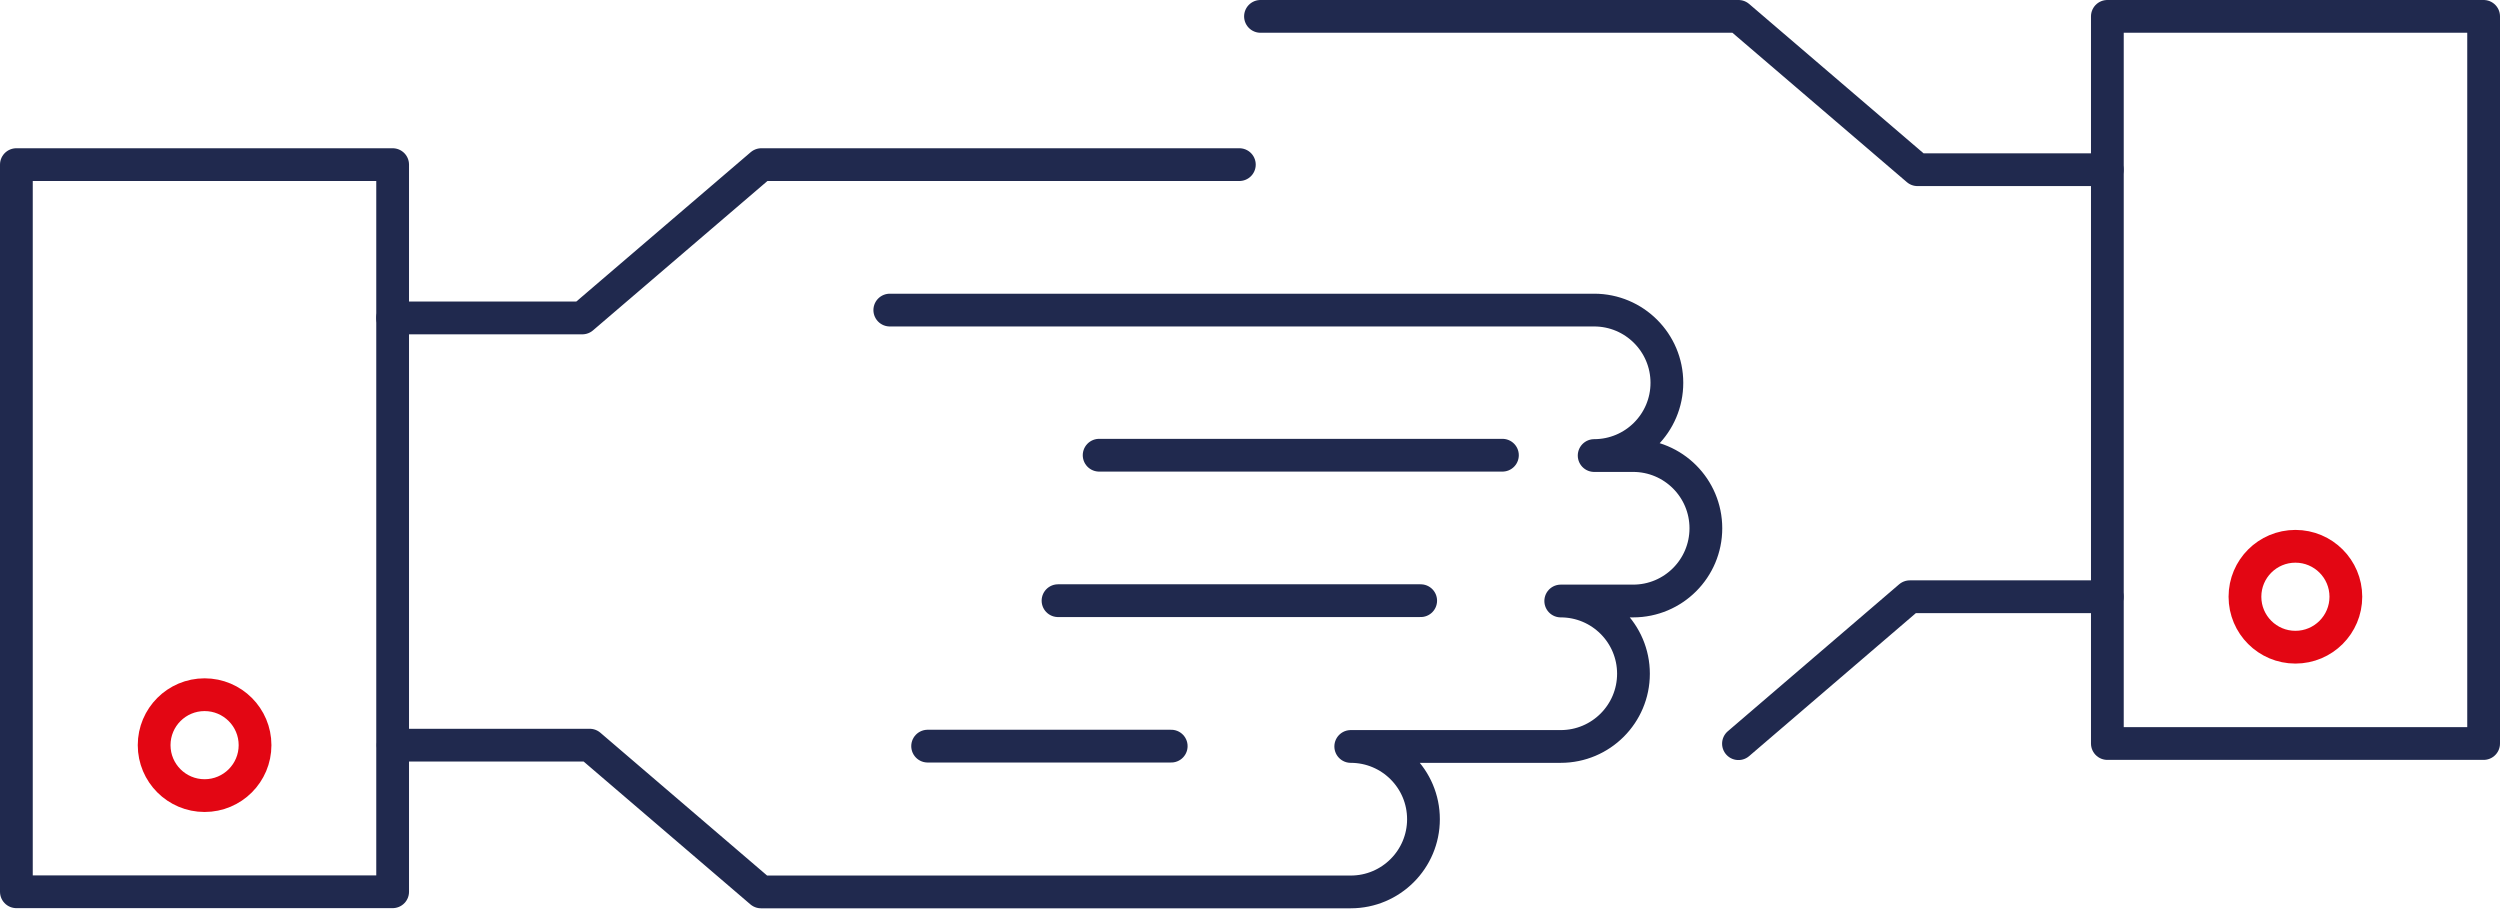
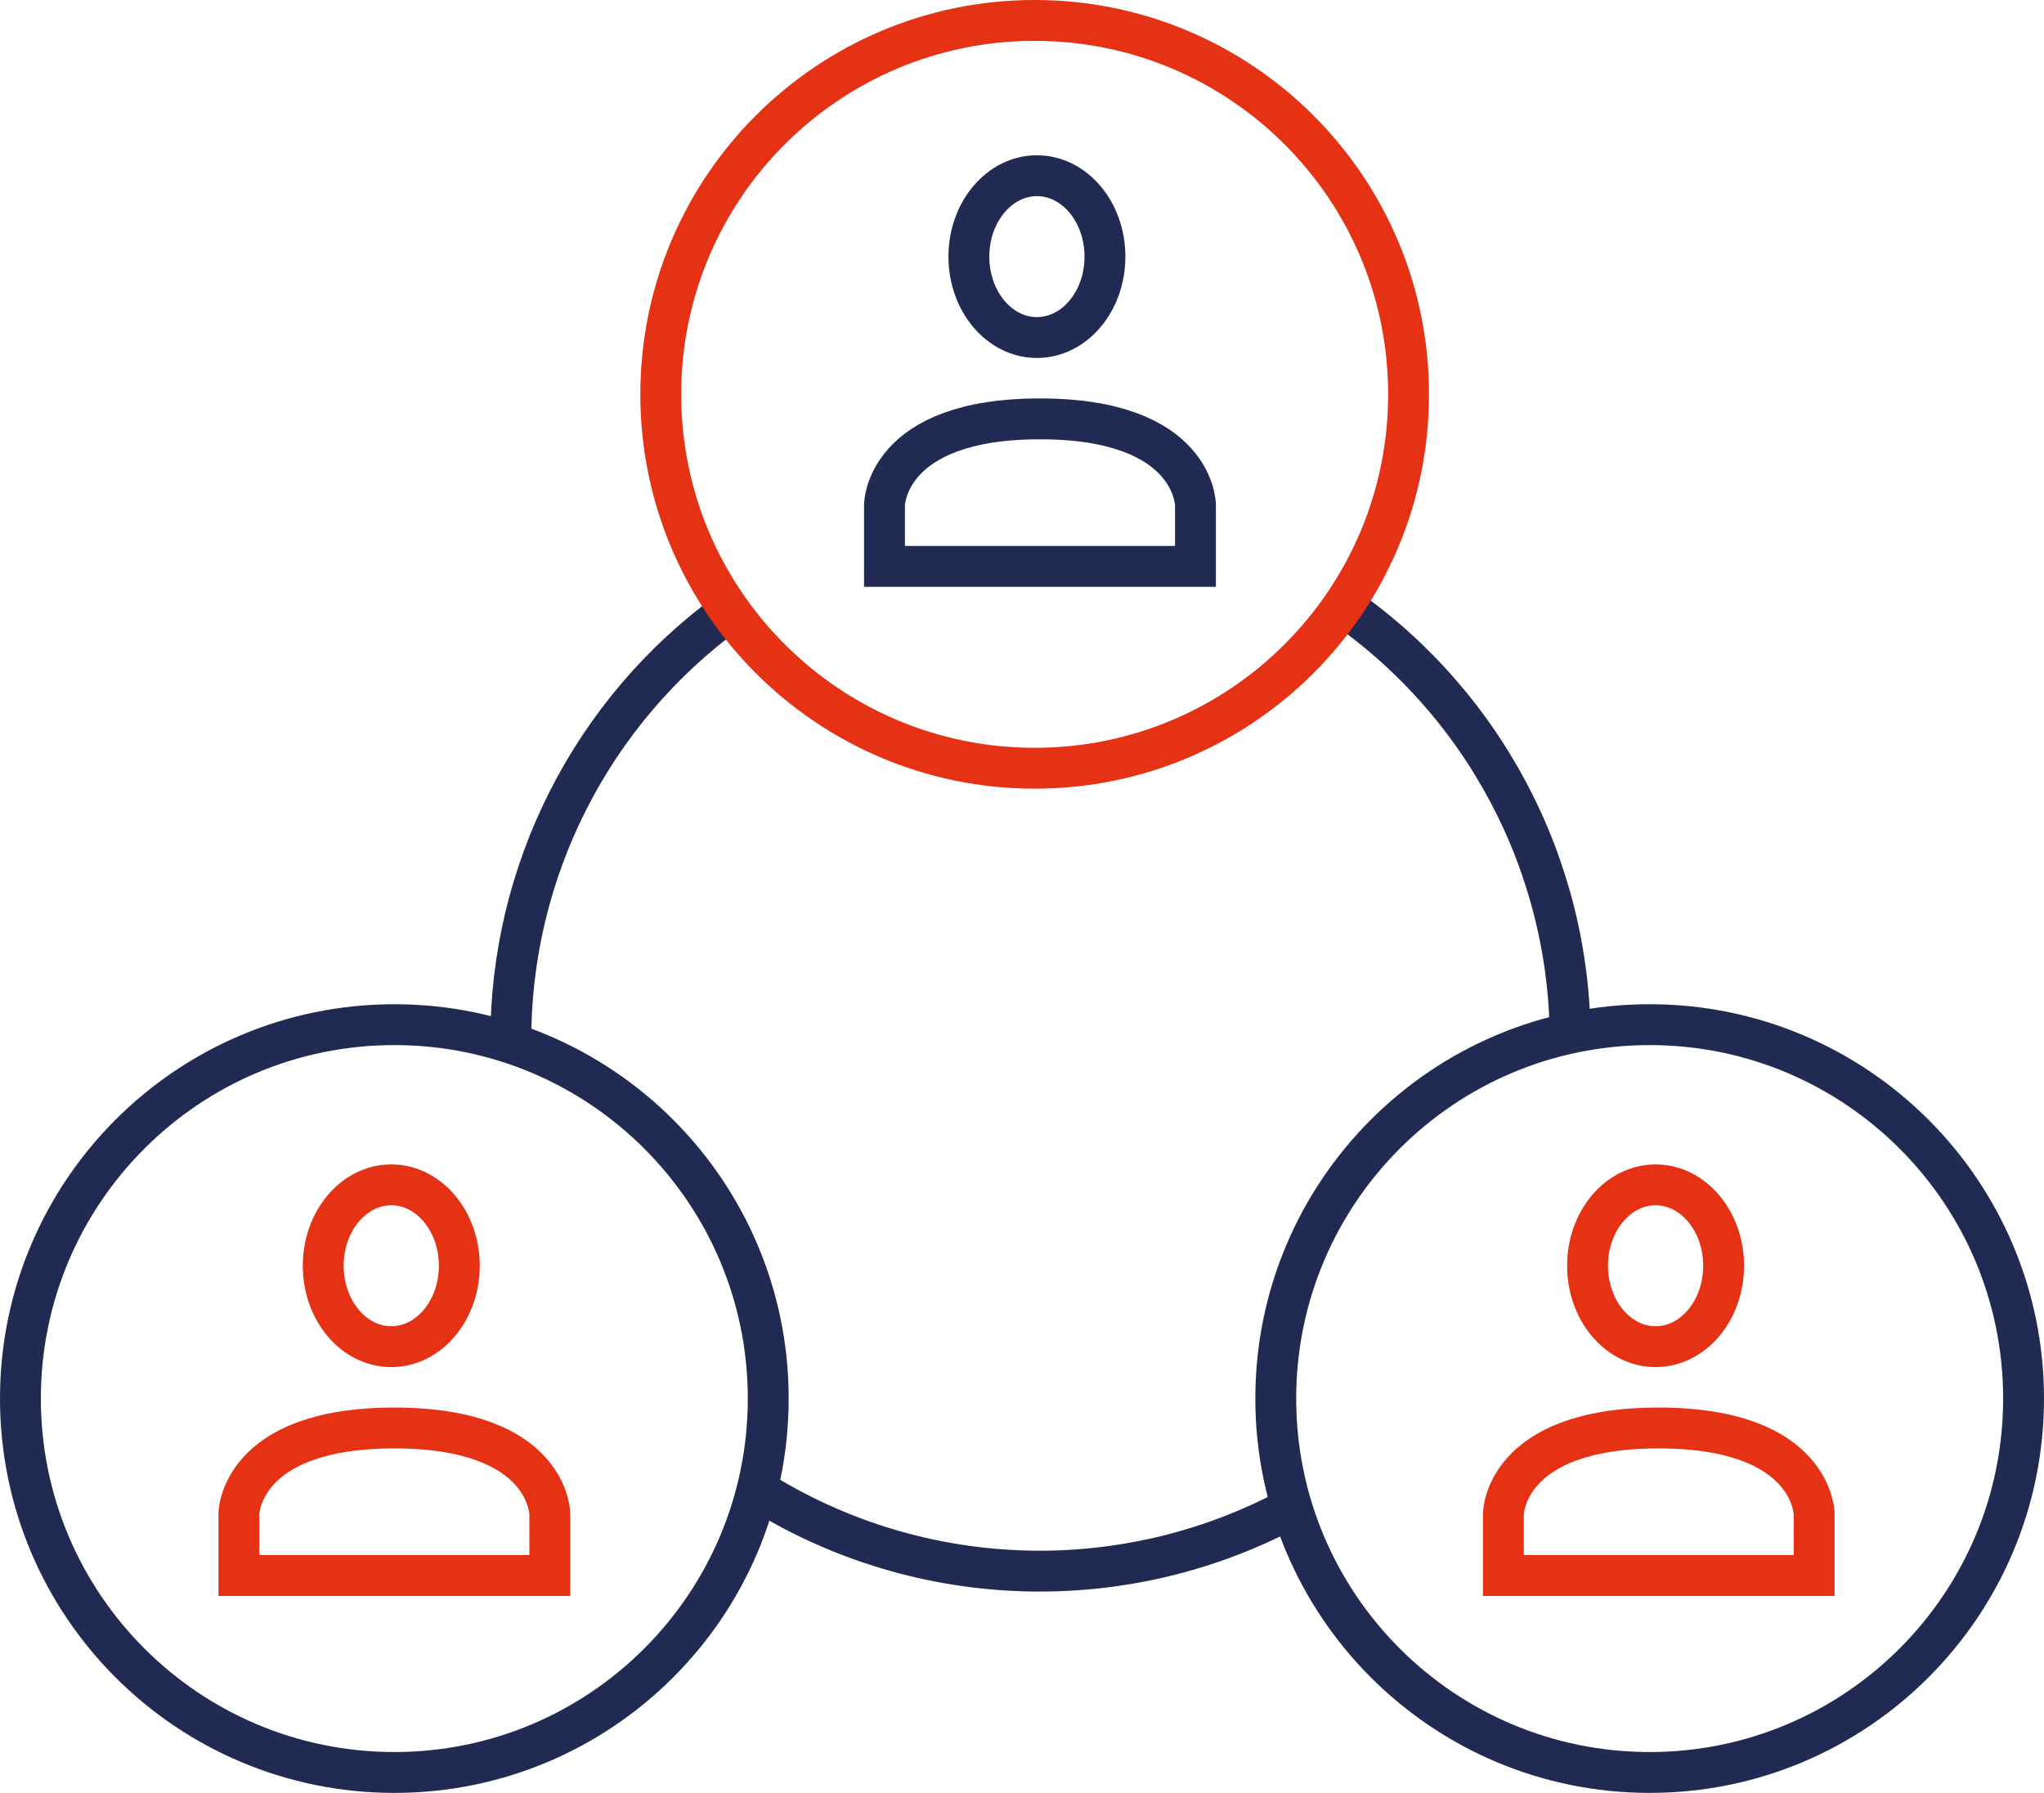
- <svg xmlns="http://www.w3.org/2000/svg" viewBox="0 0 152.62 55.45">
+ <svg xmlns="http://www.w3.org/2000/svg" viewBox="0 0 100.04 87.74">
  <defs>
-     <style>.cls-1,.cls-2,.cls-3{fill:none;stroke-width:2px;}.cls-1{stroke:#e30613;stroke-miterlimit:10;}.cls-2,.cls-3{stroke:#20294e;stroke-linejoin:round;}.cls-2{stroke-linecap:round;}</style>
+     <style>.cls-1,.cls-2,.cls-3{fill:none;stroke-miterlimit:10;stroke-width:2px;}.cls-1,.cls-2{stroke:#202a52;}.cls-2,.cls-3{stroke-linecap:round;}.cls-3{stroke:#e63214;}</style>
  </defs>
-   <g id="Laag_2" data-name="Laag 2">
-     <g id="Laag_3" data-name="Laag 3">
-       <circle class="cls-1" cx="12.49" cy="45.49" r="3.08" />
-       <polyline class="cls-2" points="23.97 19.41 35.55 19.41 46.48 10.05 75.66 10.05" />
-       <path class="cls-2" d="M54.32,18.93h43a4.44,4.44,0,0,1,0,8.88h2.38a4.44,4.44,0,0,1,0,8.88H95.28a4.44,4.44,0,0,1,0,8.88l-.07,0H82.46v0a4.44,4.44,0,1,1,0,8.88h-36L36,45.49H24" />
-       <rect class="cls-3" x="1" y="10.05" width="22.97" height="44.39" />
-       <line class="cls-2" x1="56.63" y1="45.55" x2="71.5" y2="45.55" />
-       <line class="cls-2" x1="64.59" y1="36.67" x2="86.73" y2="36.67" />
-       <line class="cls-2" x1="67.1" y1="27.79" x2="91.72" y2="27.79" />
-       <circle class="cls-1" cx="140.13" cy="36.43" r="3.08" />
-       <polyline class="cls-2" points="128.64 10.36 117.06 10.36 106.13 1 76.95 1" />
-       <polyline class="cls-2" points="106.13 45.4 116.59 36.43 128.64 36.43" />
-       <rect class="cls-3" x="128.64" y="1" width="22.97" height="44.39" transform="translate(280.26 46.39) rotate(-180)" />
-     </g>
+   <g>
+     <path class="cls-1" d="M25,51A25.92,25.92,0,0,1,35.72,29.9" />
+     <path class="cls-1" d="M63.27,73.76A26,26,0,0,1,37.2,73" />
+     <path class="cls-1" d="M65.41,29.43A25.93,25.93,0,0,1,76.85,51" />
+     <circle class="cls-2" cx="19.3" cy="68.45" r="18.3" />
+     <circle class="cls-2" cx="80.74" cy="68.45" r="18.3" />
+     <circle class="cls-3" cx="50.64" cy="19.3" r="18.3" />
+     <ellipse class="cls-3" cx="19.15" cy="61.95" rx="3.33" ry="3.96" />
+     <path class="cls-3" d="M11.69,77.11v-3s0-4.22,7.61-4.22,7.61,4.22,7.61,4.22v3Z" />
+     <ellipse class="cls-3" cx="81.03" cy="61.95" rx="3.33" ry="3.96" />
+     <path class="cls-3" d="M73.58,77.11v-3s0-4.22,7.6-4.22,7.61,4.22,7.61,4.22v3Z" />
+     <ellipse class="cls-2" cx="50.75" cy="12.56" rx="3.33" ry="3.96" />
+     <path class="cls-2" d="M43.29,27.72v-3s0-4.22,7.61-4.22,7.61,4.22,7.61,4.22v3Z" />
  </g>
</svg>
